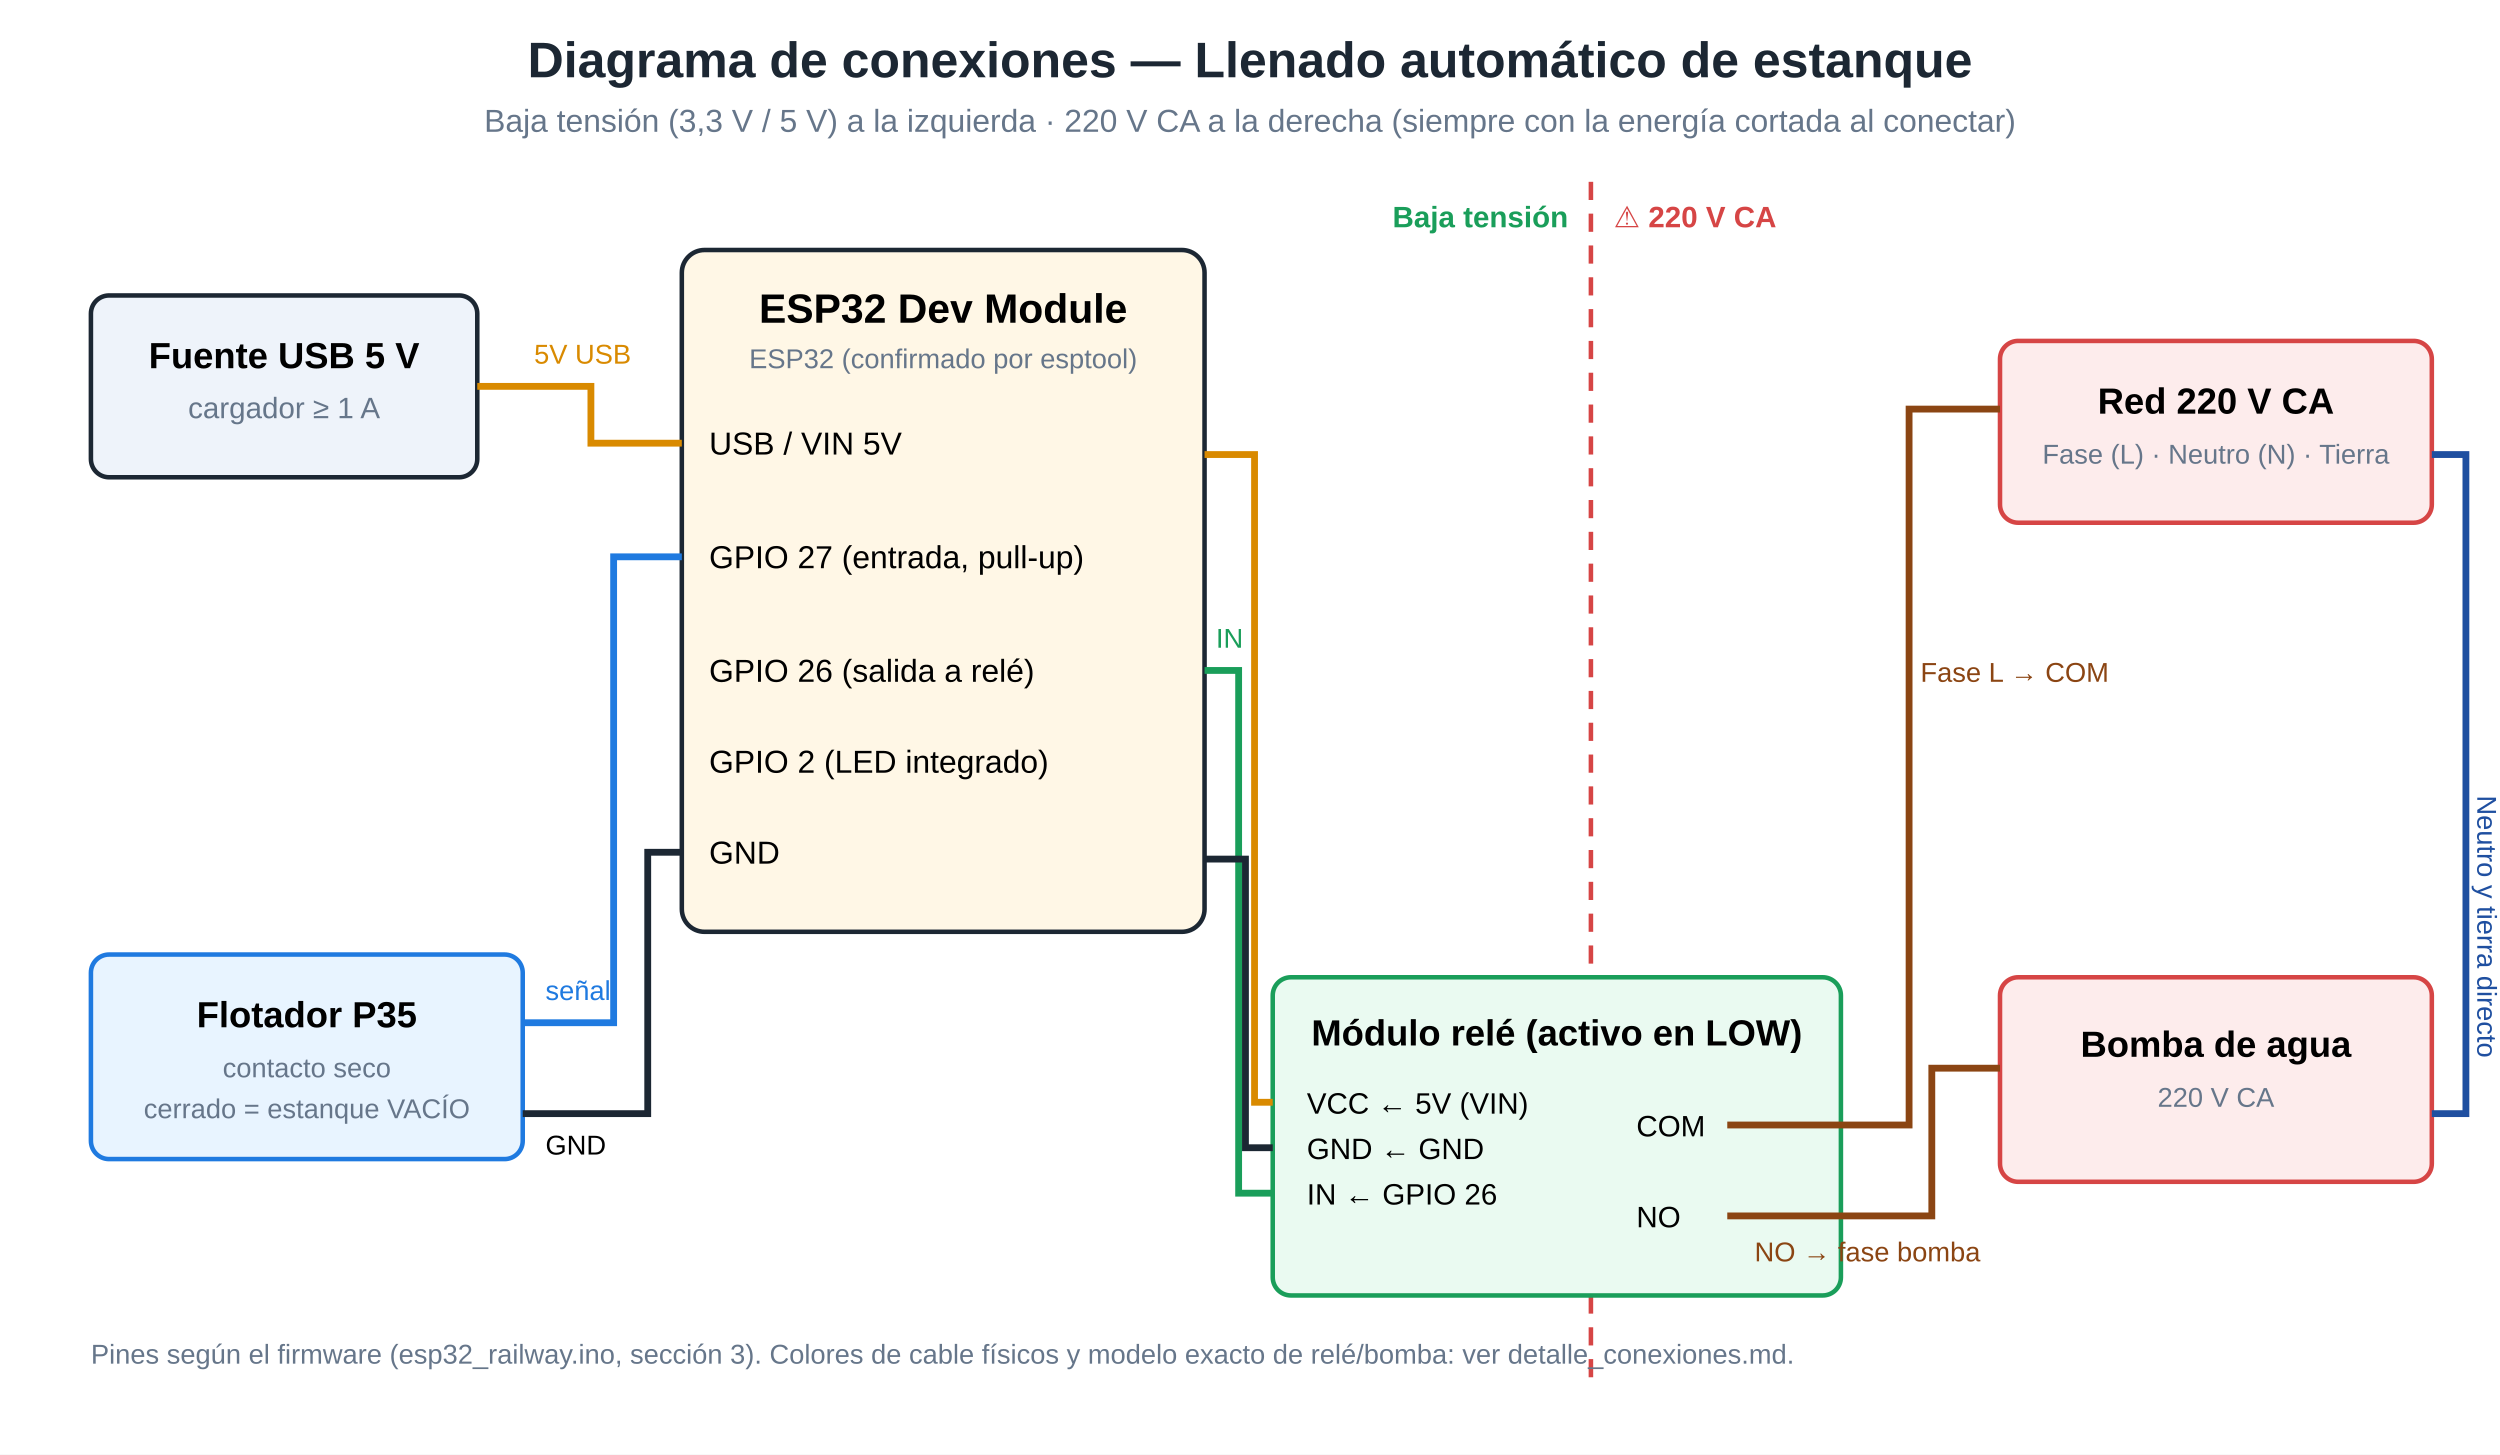
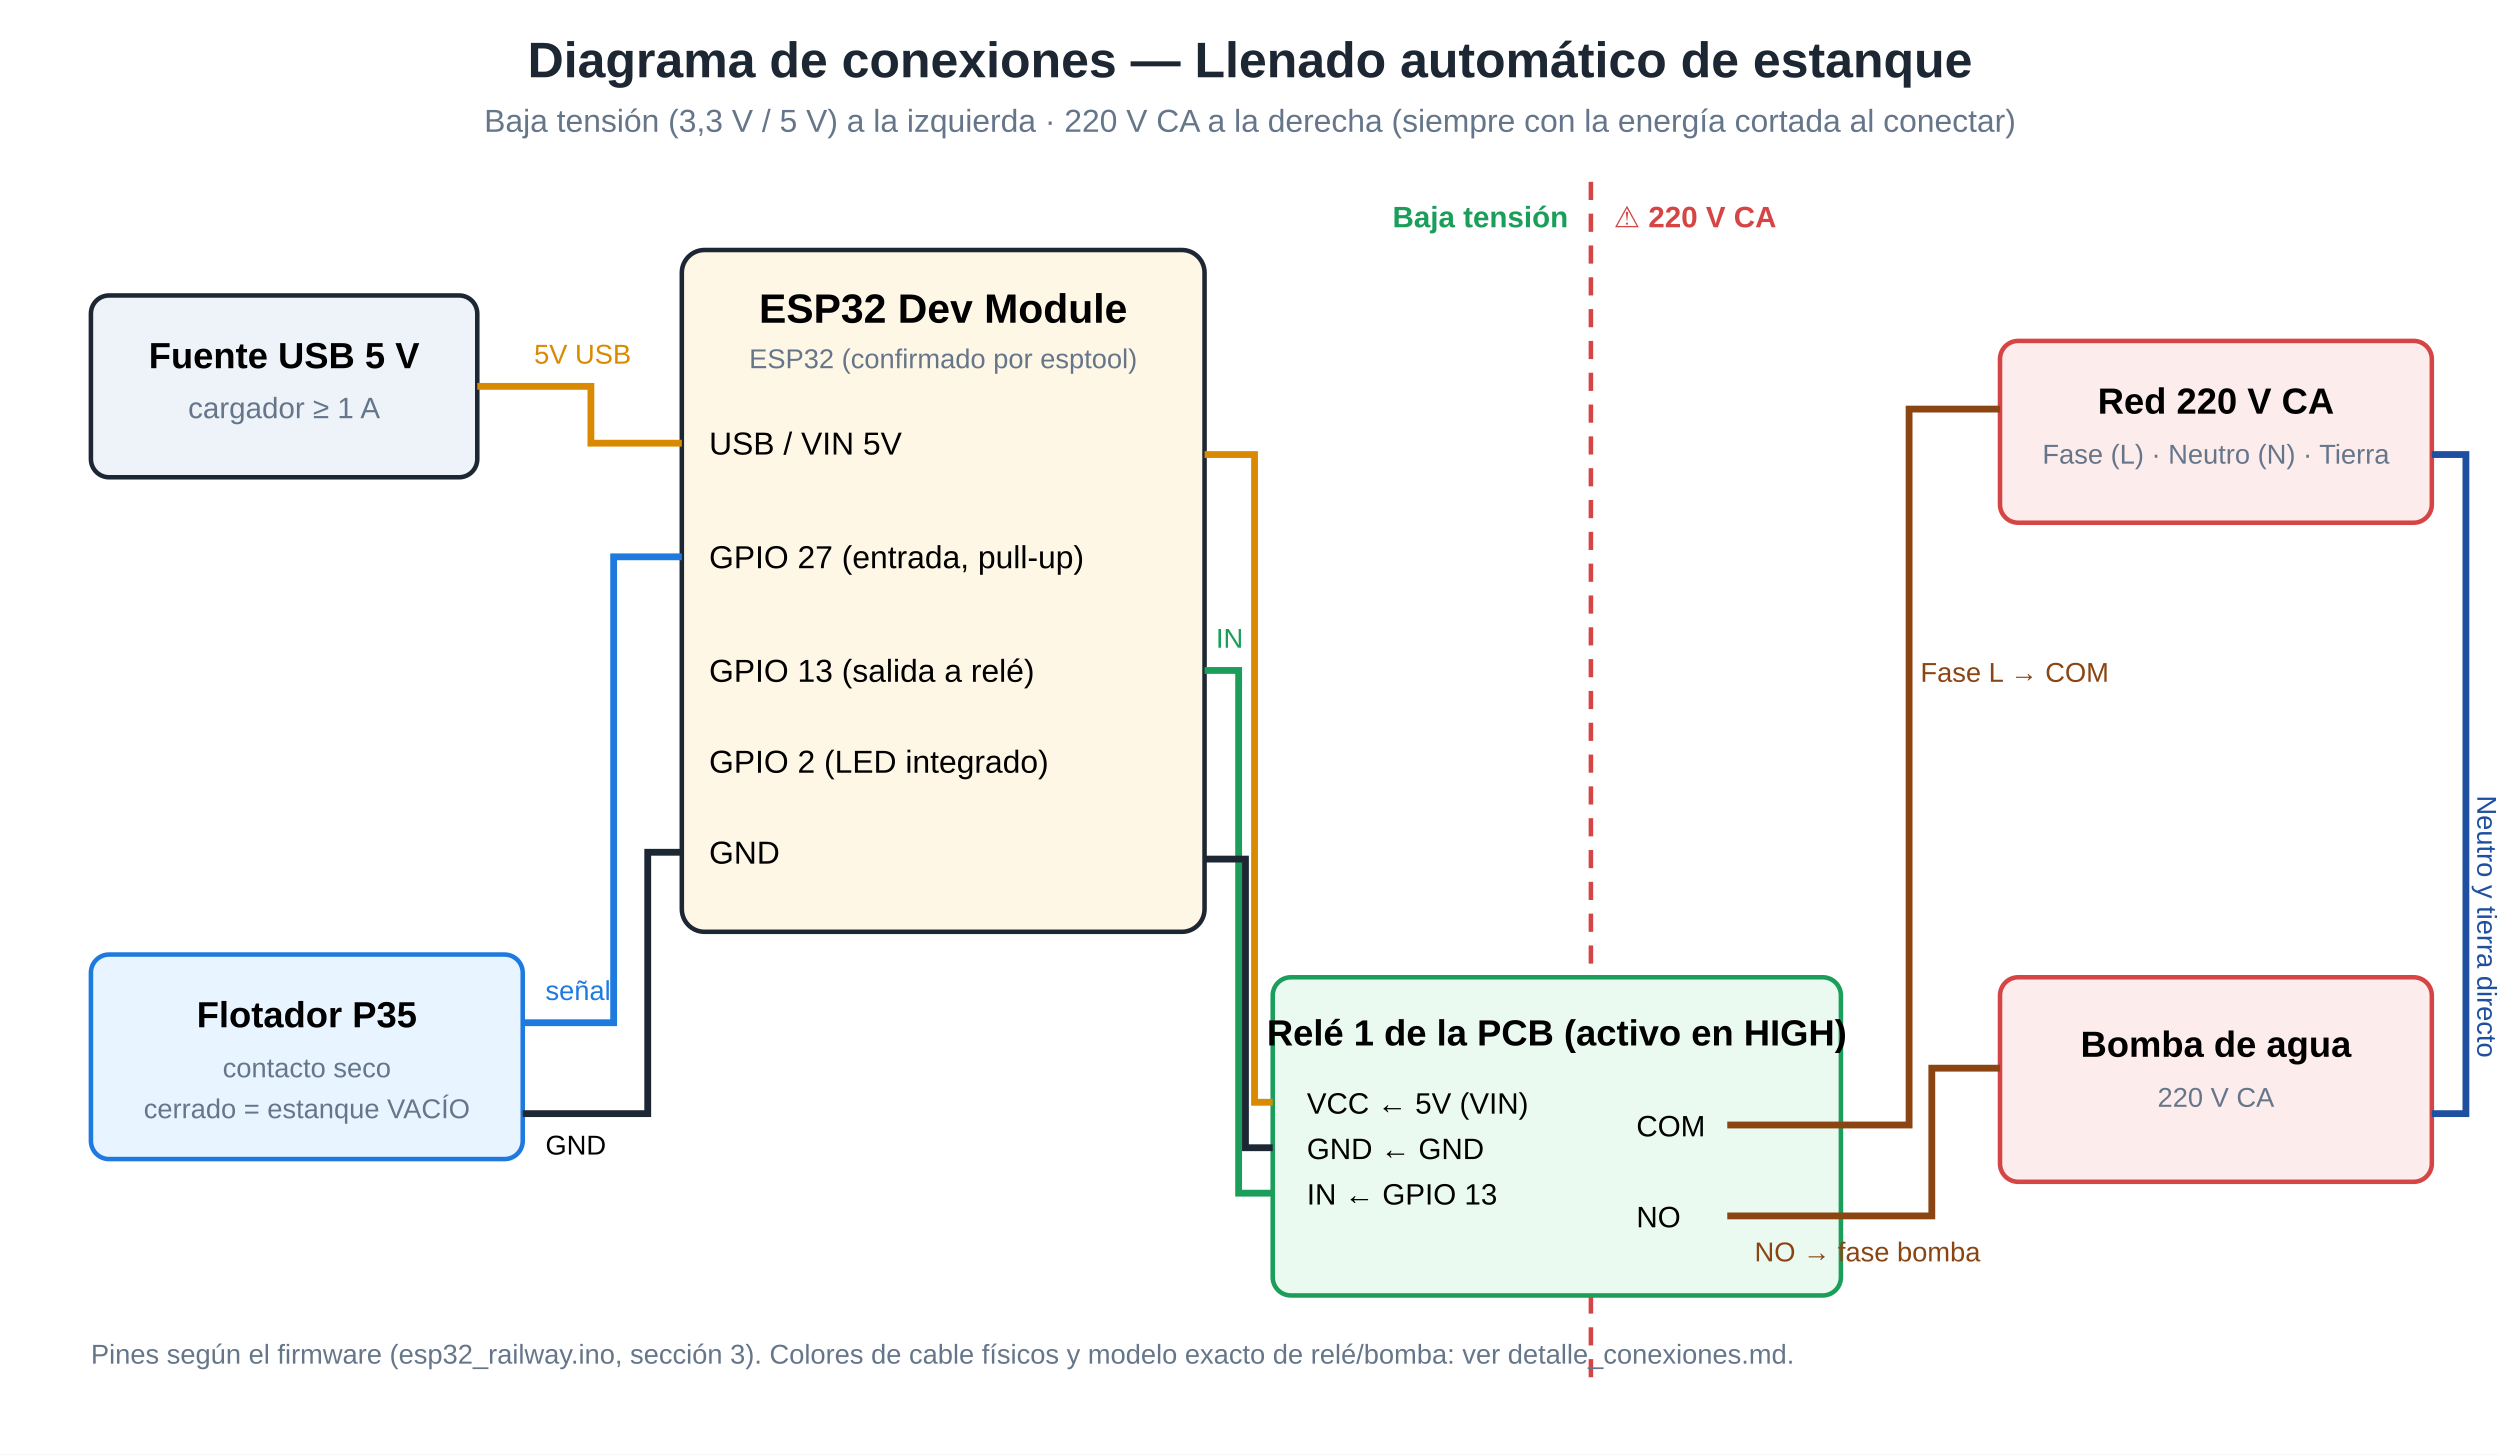
<svg xmlns="http://www.w3.org/2000/svg" viewBox="0 0 1100 640" font-family="Arial, Helvetica, sans-serif">
  <rect width="1100" height="640" fill="#ffffff" />
  <text x="550" y="34" text-anchor="middle" font-size="22" font-weight="bold" fill="#1c2733">Diagrama de conexiones — Llenado automático de estanque</text>
  <text x="550" y="58" text-anchor="middle" font-size="14" fill="#66768a">Baja tensión (3,3 V / 5 V) a la izquierda · 220 V CA a la derecha (siempre con la energía cortada al conectar)</text>
  <line x1="700" y1="80" x2="700" y2="610" stroke="#d64545" stroke-width="2" stroke-dasharray="8 6" />
  <text x="710" y="100" font-size="13" fill="#d64545" font-weight="bold">⚠ 220 V CA</text>
  <text x="690" y="100" font-size="13" fill="#1a9e5a" font-weight="bold" text-anchor="end">Baja tensión</text>
  <rect x="40" y="130" width="170" height="80" rx="8" fill="#eef3fa" stroke="#1c2733" stroke-width="2" />
  <text x="125" y="162" text-anchor="middle" font-size="16" font-weight="bold">Fuente USB 5 V</text>
  <text x="125" y="184" text-anchor="middle" font-size="13" fill="#66768a">cargador ≥ 1 A</text>
  <rect x="300" y="110" width="230" height="300" rx="10" fill="#fff7e6" stroke="#1c2733" stroke-width="2" />
  <text x="415" y="142" text-anchor="middle" font-size="18" font-weight="bold">ESP32 Dev Module</text>
  <text x="415" y="162" text-anchor="middle" font-size="12" fill="#66768a">ESP32 (confirmado por esptool)</text>
  <text x="312" y="200" font-size="14">USB / VIN 5V</text>
  <text x="312" y="250" font-size="14">GPIO 27  (entrada, pull-up)</text>
-   <text x="312" y="300" font-size="14">GPIO 26  (salida a relé)</text>
+   <text x="312" y="300" font-size="14">GPIO 13  (salida a relé)</text>
  <text x="312" y="340" font-size="14">GPIO 2   (LED integrado)</text>
  <text x="312" y="380" font-size="14">GND</text>
  <rect x="40" y="420" width="190" height="90" rx="8" fill="#e8f4ff" stroke="#1f7ae0" stroke-width="2" />
  <text x="135" y="452" text-anchor="middle" font-size="16" font-weight="bold">Flotador P35</text>
  <text x="135" y="474" text-anchor="middle" font-size="12" fill="#66768a">contacto seco</text>
  <text x="135" y="492" text-anchor="middle" font-size="12" fill="#66768a">cerrado = estanque VACÍO</text>
  <rect x="560" y="430" width="250" height="140" rx="8" fill="#eafaf1" stroke="#1a9e5a" stroke-width="2" />
-   <text x="685" y="460" text-anchor="middle" font-size="16" font-weight="bold">Módulo relé (activo en LOW)</text>
+   <text x="685" y="460" text-anchor="middle" font-size="16" font-weight="bold">Relé 1 de la PCB (activo en HIGH)</text>
  <text x="575" y="490" font-size="13">VCC ← 5V (VIN)</text>
  <text x="575" y="510" font-size="13">GND ← GND</text>
-   <text x="575" y="530" font-size="13">IN  ← GPIO 26</text>
+   <text x="575" y="530" font-size="13">IN  ← GPIO 13</text>
  <text x="720" y="500" font-size="13">COM</text>
  <text x="720" y="540" font-size="13">NO</text>
  <rect x="880" y="150" width="190" height="80" rx="8" fill="#fdecec" stroke="#d64545" stroke-width="2" />
  <text x="975" y="182" text-anchor="middle" font-size="16" font-weight="bold">Red 220 V CA</text>
  <text x="975" y="204" text-anchor="middle" font-size="12" fill="#66768a">Fase (L) · Neutro (N) · Tierra</text>
  <rect x="880" y="430" width="190" height="90" rx="8" fill="#fdecec" stroke="#d64545" stroke-width="2" />
  <text x="975" y="465" text-anchor="middle" font-size="16" font-weight="bold">Bomba de agua</text>
  <text x="975" y="487" text-anchor="middle" font-size="12" fill="#66768a">220 V CA</text>
  <polyline points="210,170 260,170 260,195 300,195" fill="none" stroke="#d98a00" stroke-width="3" />
  <text x="235" y="160" font-size="12" fill="#d98a00">5V USB</text>
  <polyline points="230,450 270,450 270,245 300,245" fill="none" stroke="#1f7ae0" stroke-width="3" />
  <text x="240" y="440" font-size="12" fill="#1f7ae0">señal</text>
  <polyline points="230,490 285,490 285,375 300,375" fill="none" stroke="#1c2733" stroke-width="3" />
  <text x="240" y="508" font-size="12">GND</text>
  <polyline points="530,295 545,295 545,525 560,525" fill="none" stroke="#1a9e5a" stroke-width="3" />
  <text x="535" y="285" font-size="12" fill="#1a9e5a">IN</text>
  <polyline points="530,200 552,200 552,485 560,485" fill="none" stroke="#d98a00" stroke-width="3" />
  <polyline points="530,378 548,378 548,505 560,505" fill="none" stroke="#1c2733" stroke-width="3" />
  <polyline points="880,180 840,180 840,495 760,495" fill="none" stroke="#8b4513" stroke-width="3" />
  <text x="845" y="300" font-size="12" fill="#8b4513">Fase L → COM</text>
  <polyline points="760,535 850,535 850,470 880,470" fill="none" stroke="#8b4513" stroke-width="3" />
  <text x="772" y="555" font-size="12" fill="#8b4513">NO → fase bomba</text>
  <polyline points="1070,200 1085,200 1085,490 1070,490" fill="none" stroke="#1f4fa0" stroke-width="3" />
  <text x="1090" y="350" font-size="12" fill="#1f4fa0" transform="rotate(90 1090 350)">Neutro y tierra directo</text>
  <text x="40" y="600" font-size="12" fill="#66768a">Pines según el firmware (esp32_railway.ino, sección 3). Colores de cable físicos y modelo exacto de relé/bomba: ver detalle_conexiones.md.</text>
</svg>
